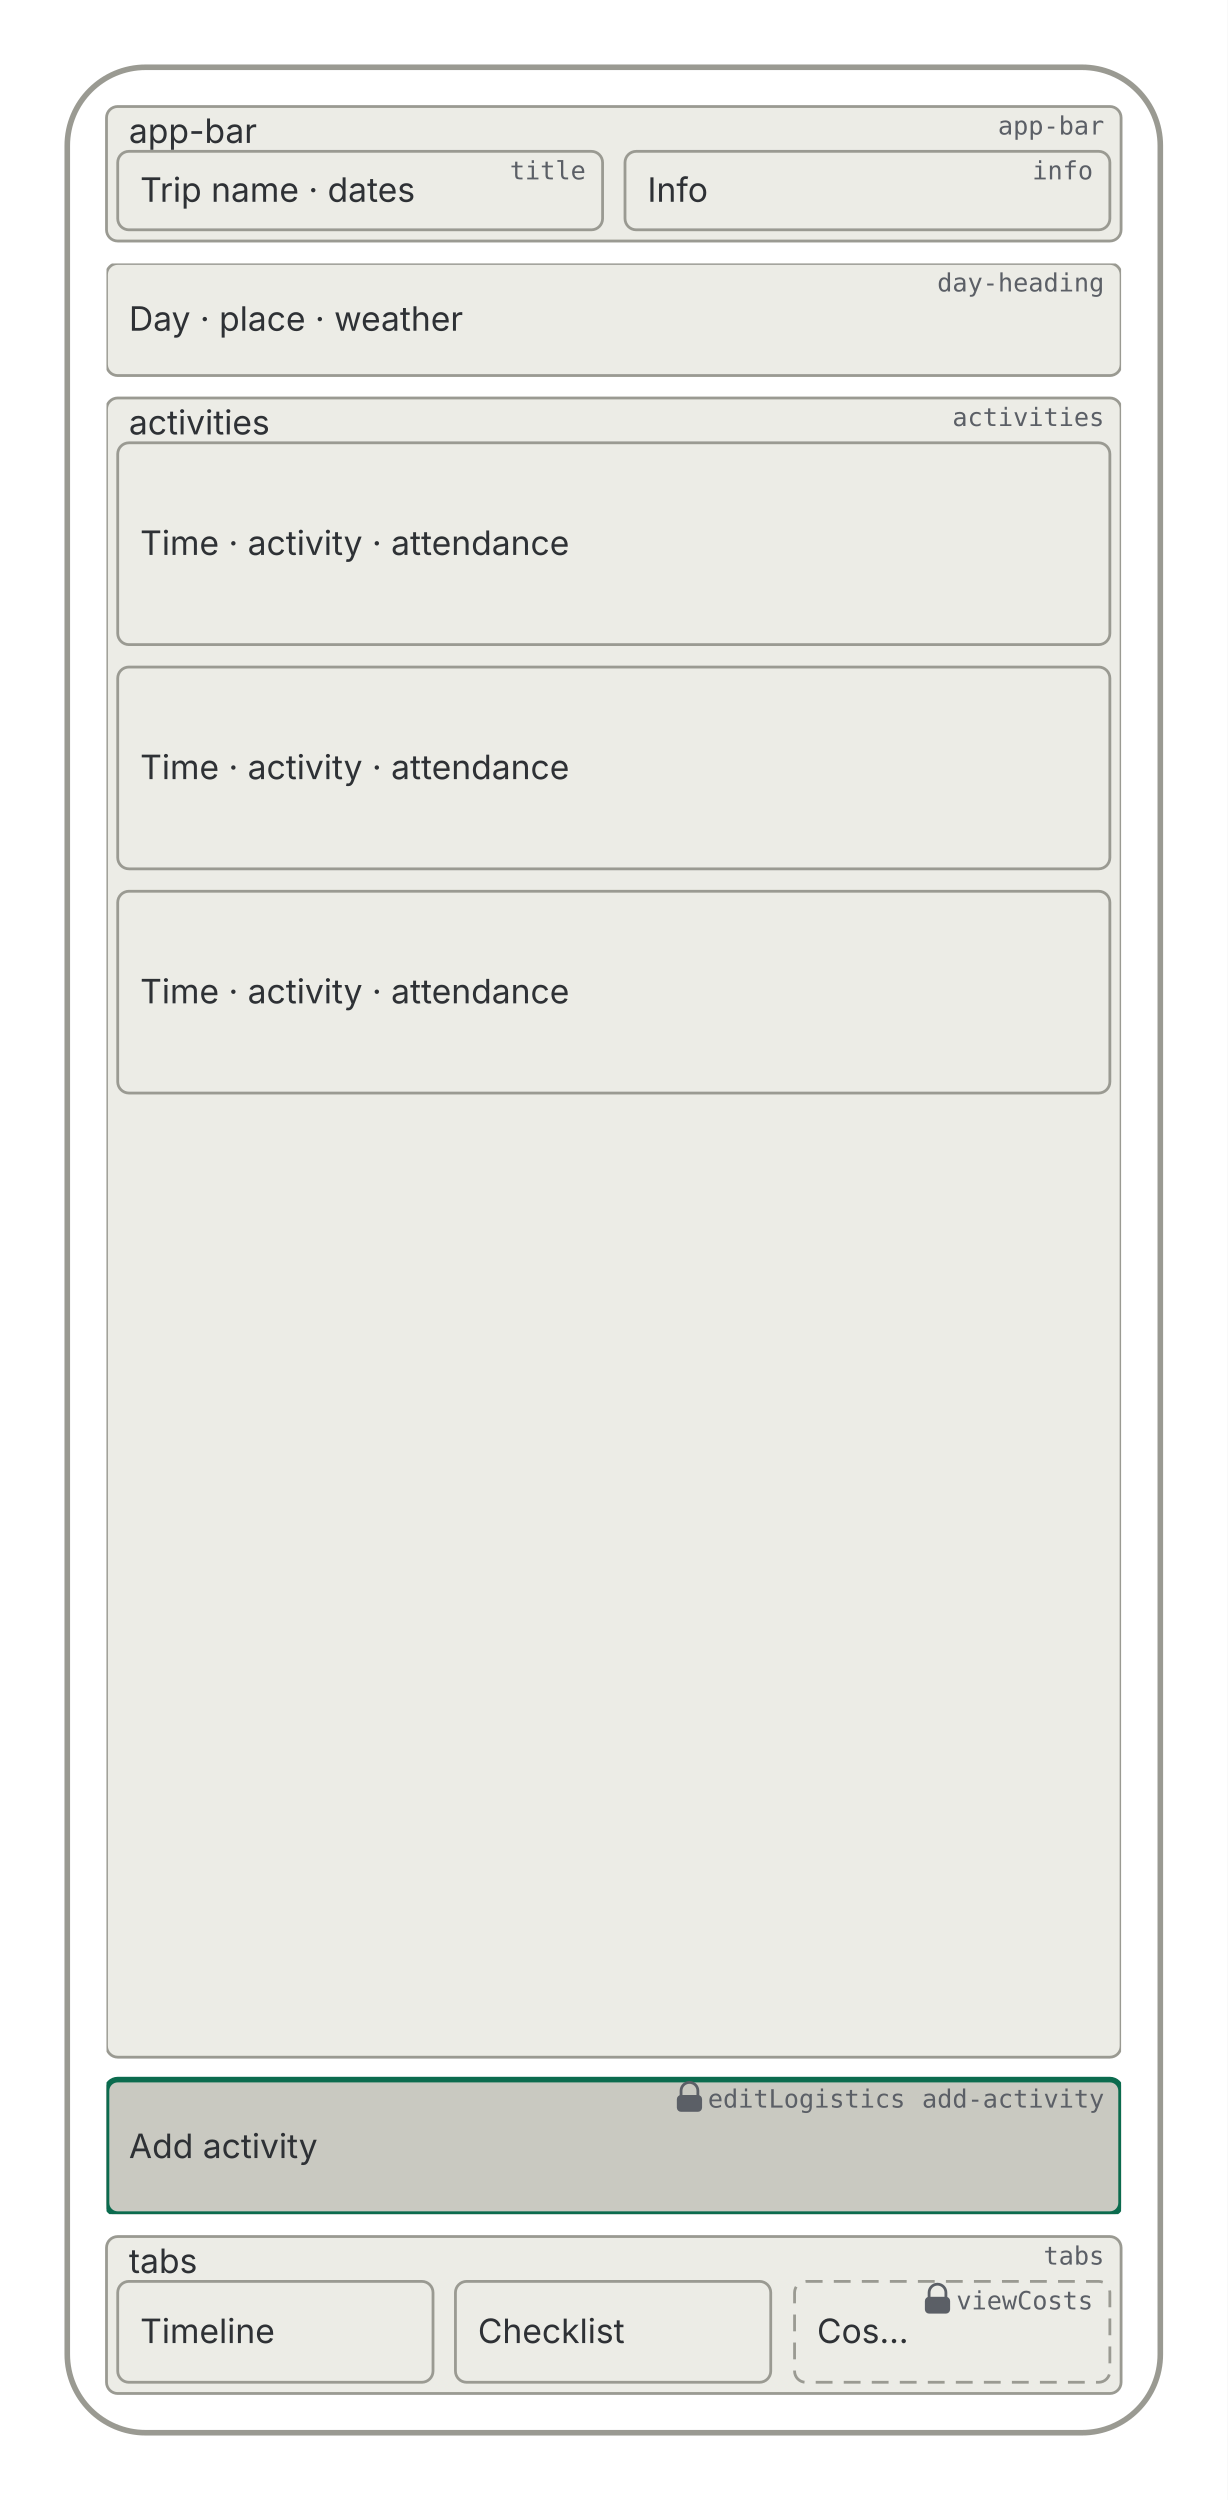
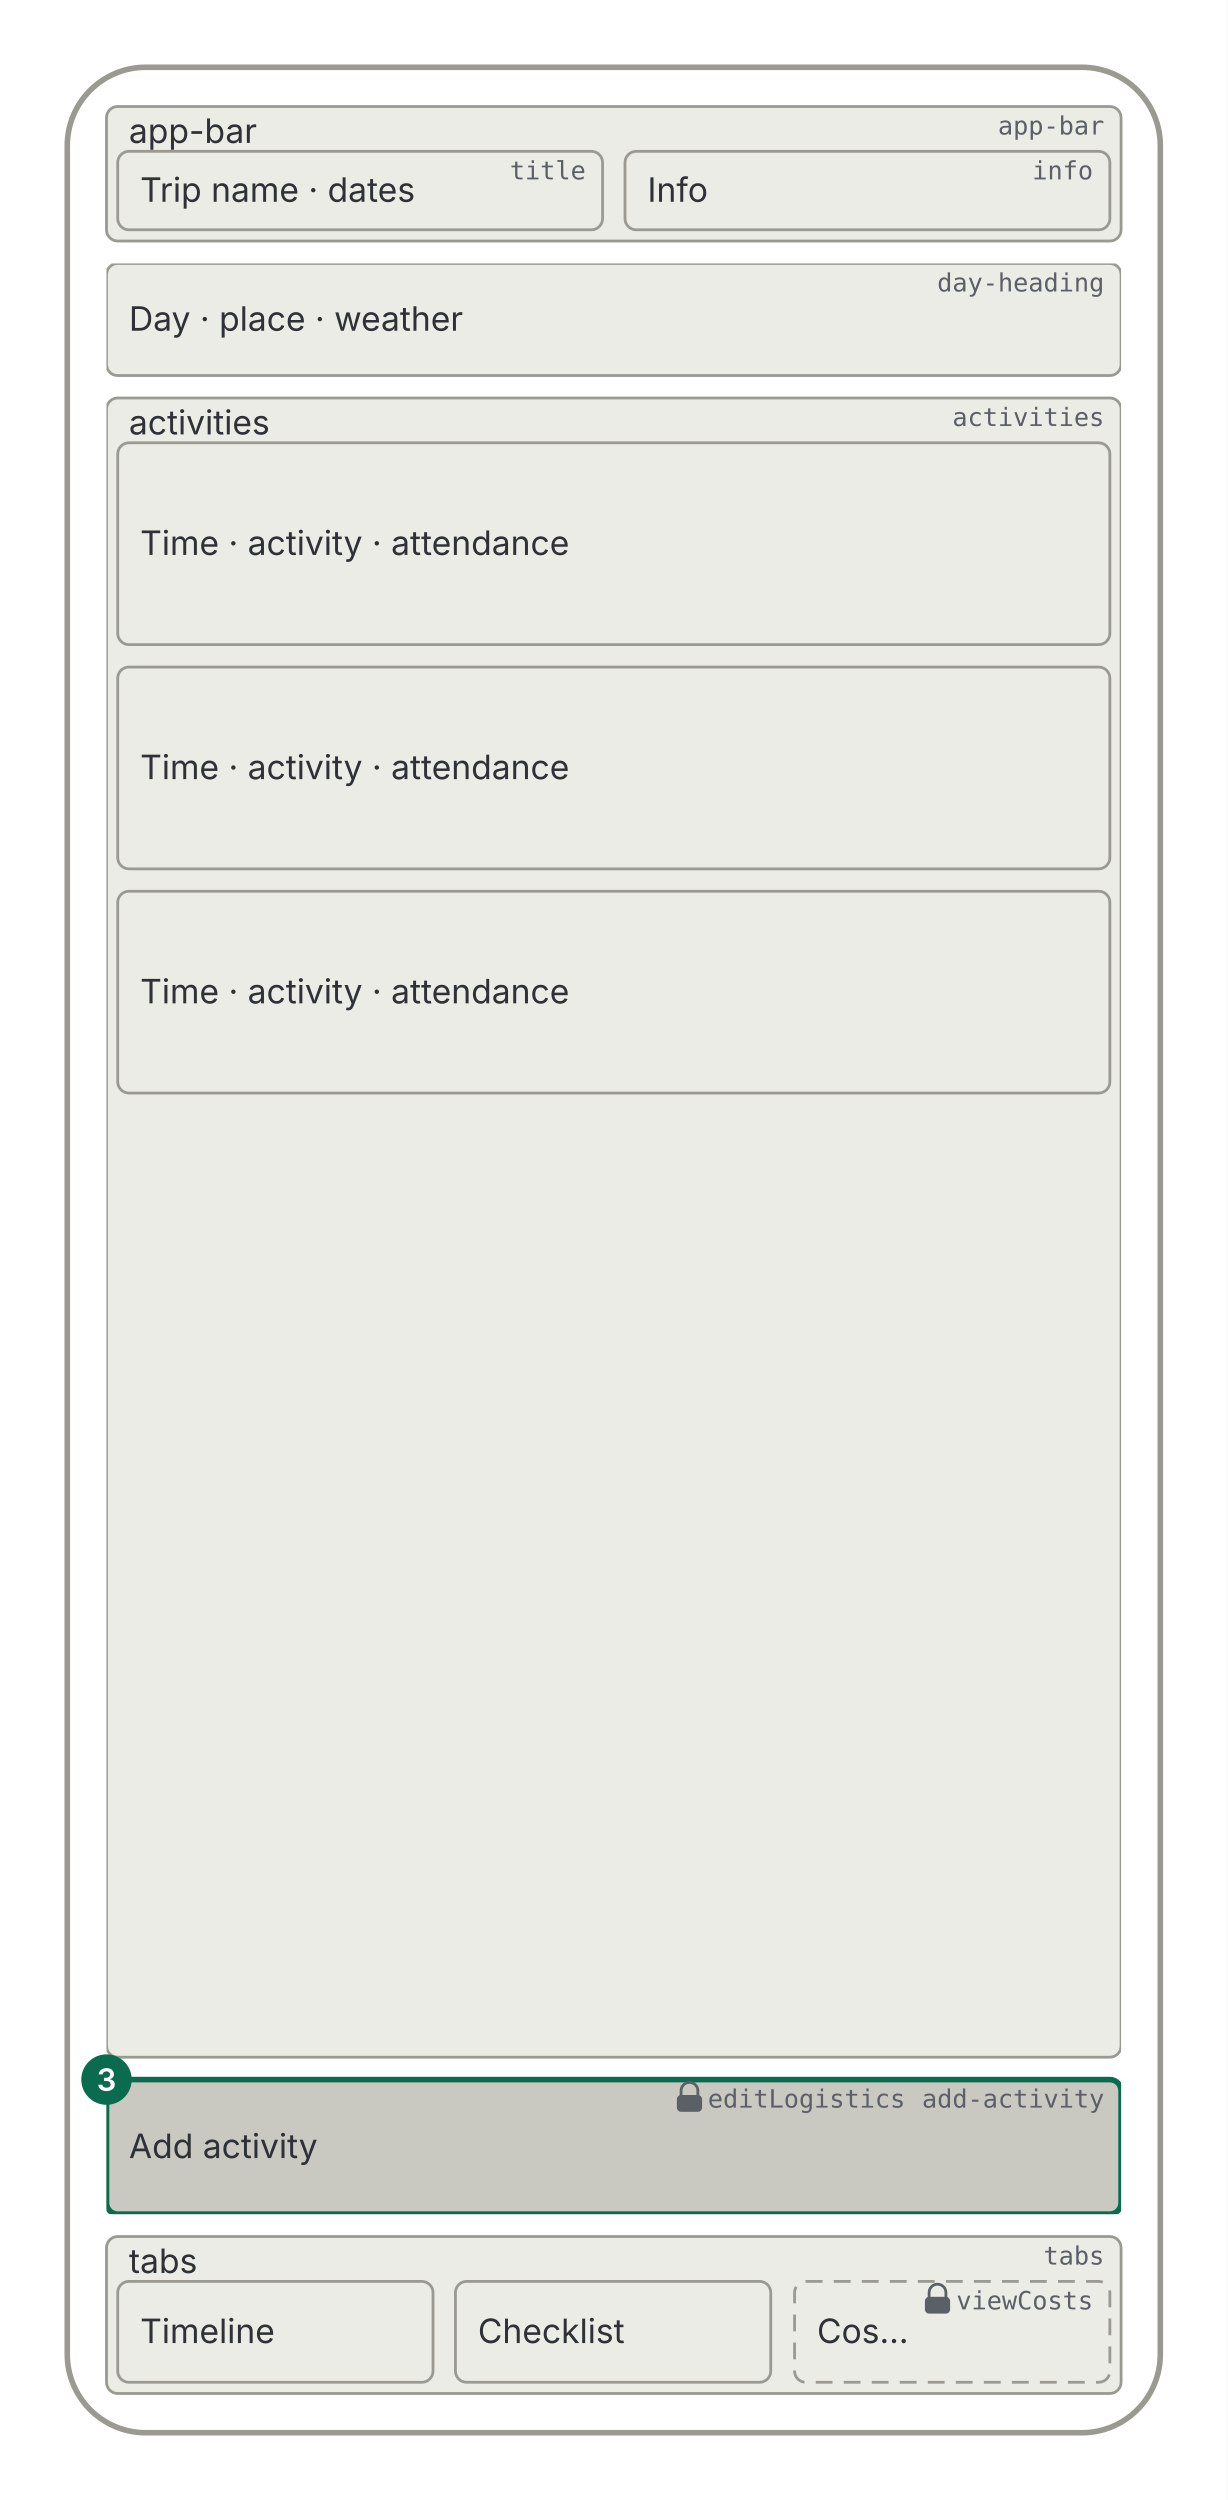
<svg xmlns="http://www.w3.org/2000/svg" width="438" height="892" viewBox="0 0 438 892" role="img" aria-label="Timeline — phone">
  <rect class="card" x="0" y="0" width="438" height="892" fill="#FFFFFF" />
  <rect class="region" x="38" y="38" width="362" height="48" rx="4" fill="#ECECE6" stroke="#9A9A92" stroke-width="1" />
  <text class="label" x="46" y="51" font-size="12" font-family="system-ui, -apple-system, Segoe UI, sans-serif" fill="#2E3135">app-bar</text>
  <text class="name" x="394" y="48" text-anchor="end" font-size="9" font-family="ui-monospace, Menlo, Consolas, monospace" fill="#5B5F66">app-bar</text>
  <rect class="region" x="42" y="54" width="173" height="28" rx="4" fill="#ECECE6" stroke="#9A9A92" stroke-width="1" />
  <text class="label" x="50" y="72" font-size="12" font-family="system-ui, -apple-system, Segoe UI, sans-serif" fill="#2E3135">Trip name · dates</text>
  <text class="name" x="209" y="64" text-anchor="end" font-size="9" font-family="ui-monospace, Menlo, Consolas, monospace" fill="#5B5F66">title</text>
  <rect class="region" x="223" y="54" width="173" height="28" rx="4" fill="#ECECE6" stroke="#9A9A92" stroke-width="1" />
  <text class="label" x="231" y="72" font-size="12" font-family="system-ui, -apple-system, Segoe UI, sans-serif" fill="#2E3135">Info</text>
  <text class="name" x="390" y="64" text-anchor="end" font-size="9" font-family="ui-monospace, Menlo, Consolas, monospace" fill="#5B5F66">info</text>
  <defs>
    <clipPath id="sb-clip">
      <rect x="38" y="94" width="362" height="696" />
    </clipPath>
  </defs>
  <g clip-path="url(#sb-clip)">
    <rect class="region" x="38" y="94" width="362" height="40" rx="4" fill="#ECECE6" stroke="#9A9A92" stroke-width="1" />
    <text class="label" x="46" y="118" font-size="12" font-family="system-ui, -apple-system, Segoe UI, sans-serif" fill="#2E3135">Day · place · weather</text>
    <text class="name" x="394" y="104" text-anchor="end" font-size="9" font-family="ui-monospace, Menlo, Consolas, monospace" fill="#5B5F66">day-heading</text>
    <rect class="region" x="38" y="142" width="362" height="592" rx="4" fill="#ECECE6" stroke="#9A9A92" stroke-width="1" />
    <text class="label" x="46" y="155" font-size="12" font-family="system-ui, -apple-system, Segoe UI, sans-serif" fill="#2E3135">activities</text>
    <text class="name" x="394" y="152" text-anchor="end" font-size="9" font-family="ui-monospace, Menlo, Consolas, monospace" fill="#5B5F66">activities</text>
    <rect class="region" x="42" y="158" width="354" height="72" rx="4" fill="#ECECE6" stroke="#9A9A92" stroke-width="1" />
    <text class="label" x="50" y="198" font-size="12" font-family="system-ui, -apple-system, Segoe UI, sans-serif" fill="#2E3135">Time · activity · attendance</text>
    <rect class="region" x="42" y="238" width="354" height="72" rx="4" fill="#ECECE6" stroke="#9A9A92" stroke-width="1" />
    <text class="label" x="50" y="278" font-size="12" font-family="system-ui, -apple-system, Segoe UI, sans-serif" fill="#2E3135">Time · activity · attendance</text>
    <rect class="region" x="42" y="318" width="354" height="72" rx="4" fill="#ECECE6" stroke="#9A9A92" stroke-width="1" />
    <text class="label" x="50" y="358" font-size="12" font-family="system-ui, -apple-system, Segoe UI, sans-serif" fill="#2E3135">Time · activity · attendance</text>
    <rect class="region" x="38" y="742" width="362" height="48" rx="4" fill="#C9C9C1" stroke="#9A9A92" stroke-width="1" />
    <rect class="highlight" x="38" y="742" width="362" height="48" rx="4" fill="none" stroke="#0B6B4E" stroke-width="2" />
    <text class="label" x="46" y="770" font-size="12" font-family="system-ui, -apple-system, Segoe UI, sans-serif" fill="#2E3135">Add activity</text>
    <text class="name" x="394" y="752" text-anchor="end" font-size="9" font-family="ui-monospace, Menlo, Consolas, monospace" fill="#5B5F66">add-activity</text>
    <g class="lock" fill="none" stroke="#5B5F66" stroke-width="1">
      <path d="M243 748 V746 A3 3 0 0 1 249 746 V748" />
      <rect x="242" y="748" width="8" height="5" rx="1" fill="#5B5F66" />
    </g>
    <text class="cap" x="323" y="752" text-anchor="end" font-size="9" font-family="ui-monospace, Menlo, Consolas, monospace" fill="#5B5F66">editLogistics</text>
  </g>
  <rect class="region" x="38" y="798" width="362" height="56" rx="4" fill="#ECECE6" stroke="#9A9A92" stroke-width="1" />
  <text class="label" x="46" y="811" font-size="12" font-family="system-ui, -apple-system, Segoe UI, sans-serif" fill="#2E3135">tabs</text>
  <text class="name" x="394" y="808" text-anchor="end" font-size="9" font-family="ui-monospace, Menlo, Consolas, monospace" fill="#5B5F66">tabs</text>
  <rect class="item" x="42" y="814" width="112.5" height="36" rx="4" fill="#ECECE6" stroke="#9A9A92" stroke-width="1" />
  <text class="label" x="50" y="836" font-size="12" font-family="system-ui, -apple-system, Segoe UI, sans-serif" fill="#2E3135">Timeline</text>
  <rect class="item" x="162.5" y="814" width="112.5" height="36" rx="4" fill="#ECECE6" stroke="#9A9A92" stroke-width="1" />
  <text class="label" x="170.5" y="836" font-size="12" font-family="system-ui, -apple-system, Segoe UI, sans-serif" fill="#2E3135">Checklist</text>
  <rect class="item" x="283.5" y="814" width="112.5" height="36" rx="4" fill="#ECECE6" stroke="#9A9A92" stroke-width="1" stroke-dasharray="6 4" />
  <text class="label" x="291.5" y="836" font-size="12" font-family="system-ui, -apple-system, Segoe UI, sans-serif" fill="#2E3135">Cos…</text>
  <g class="lock" fill="none" stroke="#5B5F66" stroke-width="1">
    <path d="M331.5 820 V818 A3 3 0 0 1 337.5 818 V820" />
    <rect x="330.5" y="820" width="8" height="5" rx="1" fill="#5B5F66" />
  </g>
  <text class="cap" x="390" y="824" text-anchor="end" font-size="9" font-family="ui-monospace, Menlo, Consolas, monospace" fill="#5B5F66">viewCosts</text>
  <rect class="frame" x="24" y="24" width="390" height="844" rx="28" fill="none" stroke="#9A9A92" stroke-width="2" />
+   <circle class="badge" cx="38" cy="742" r="9" fill="#0B6B4E" />
+   <text class="badge" x="38" y="746" text-anchor="middle" font-size="11" font-weight="600" font-family="system-ui, -apple-system, Segoe UI, sans-serif" fill="#FFFFFF">3</text>
</svg>
